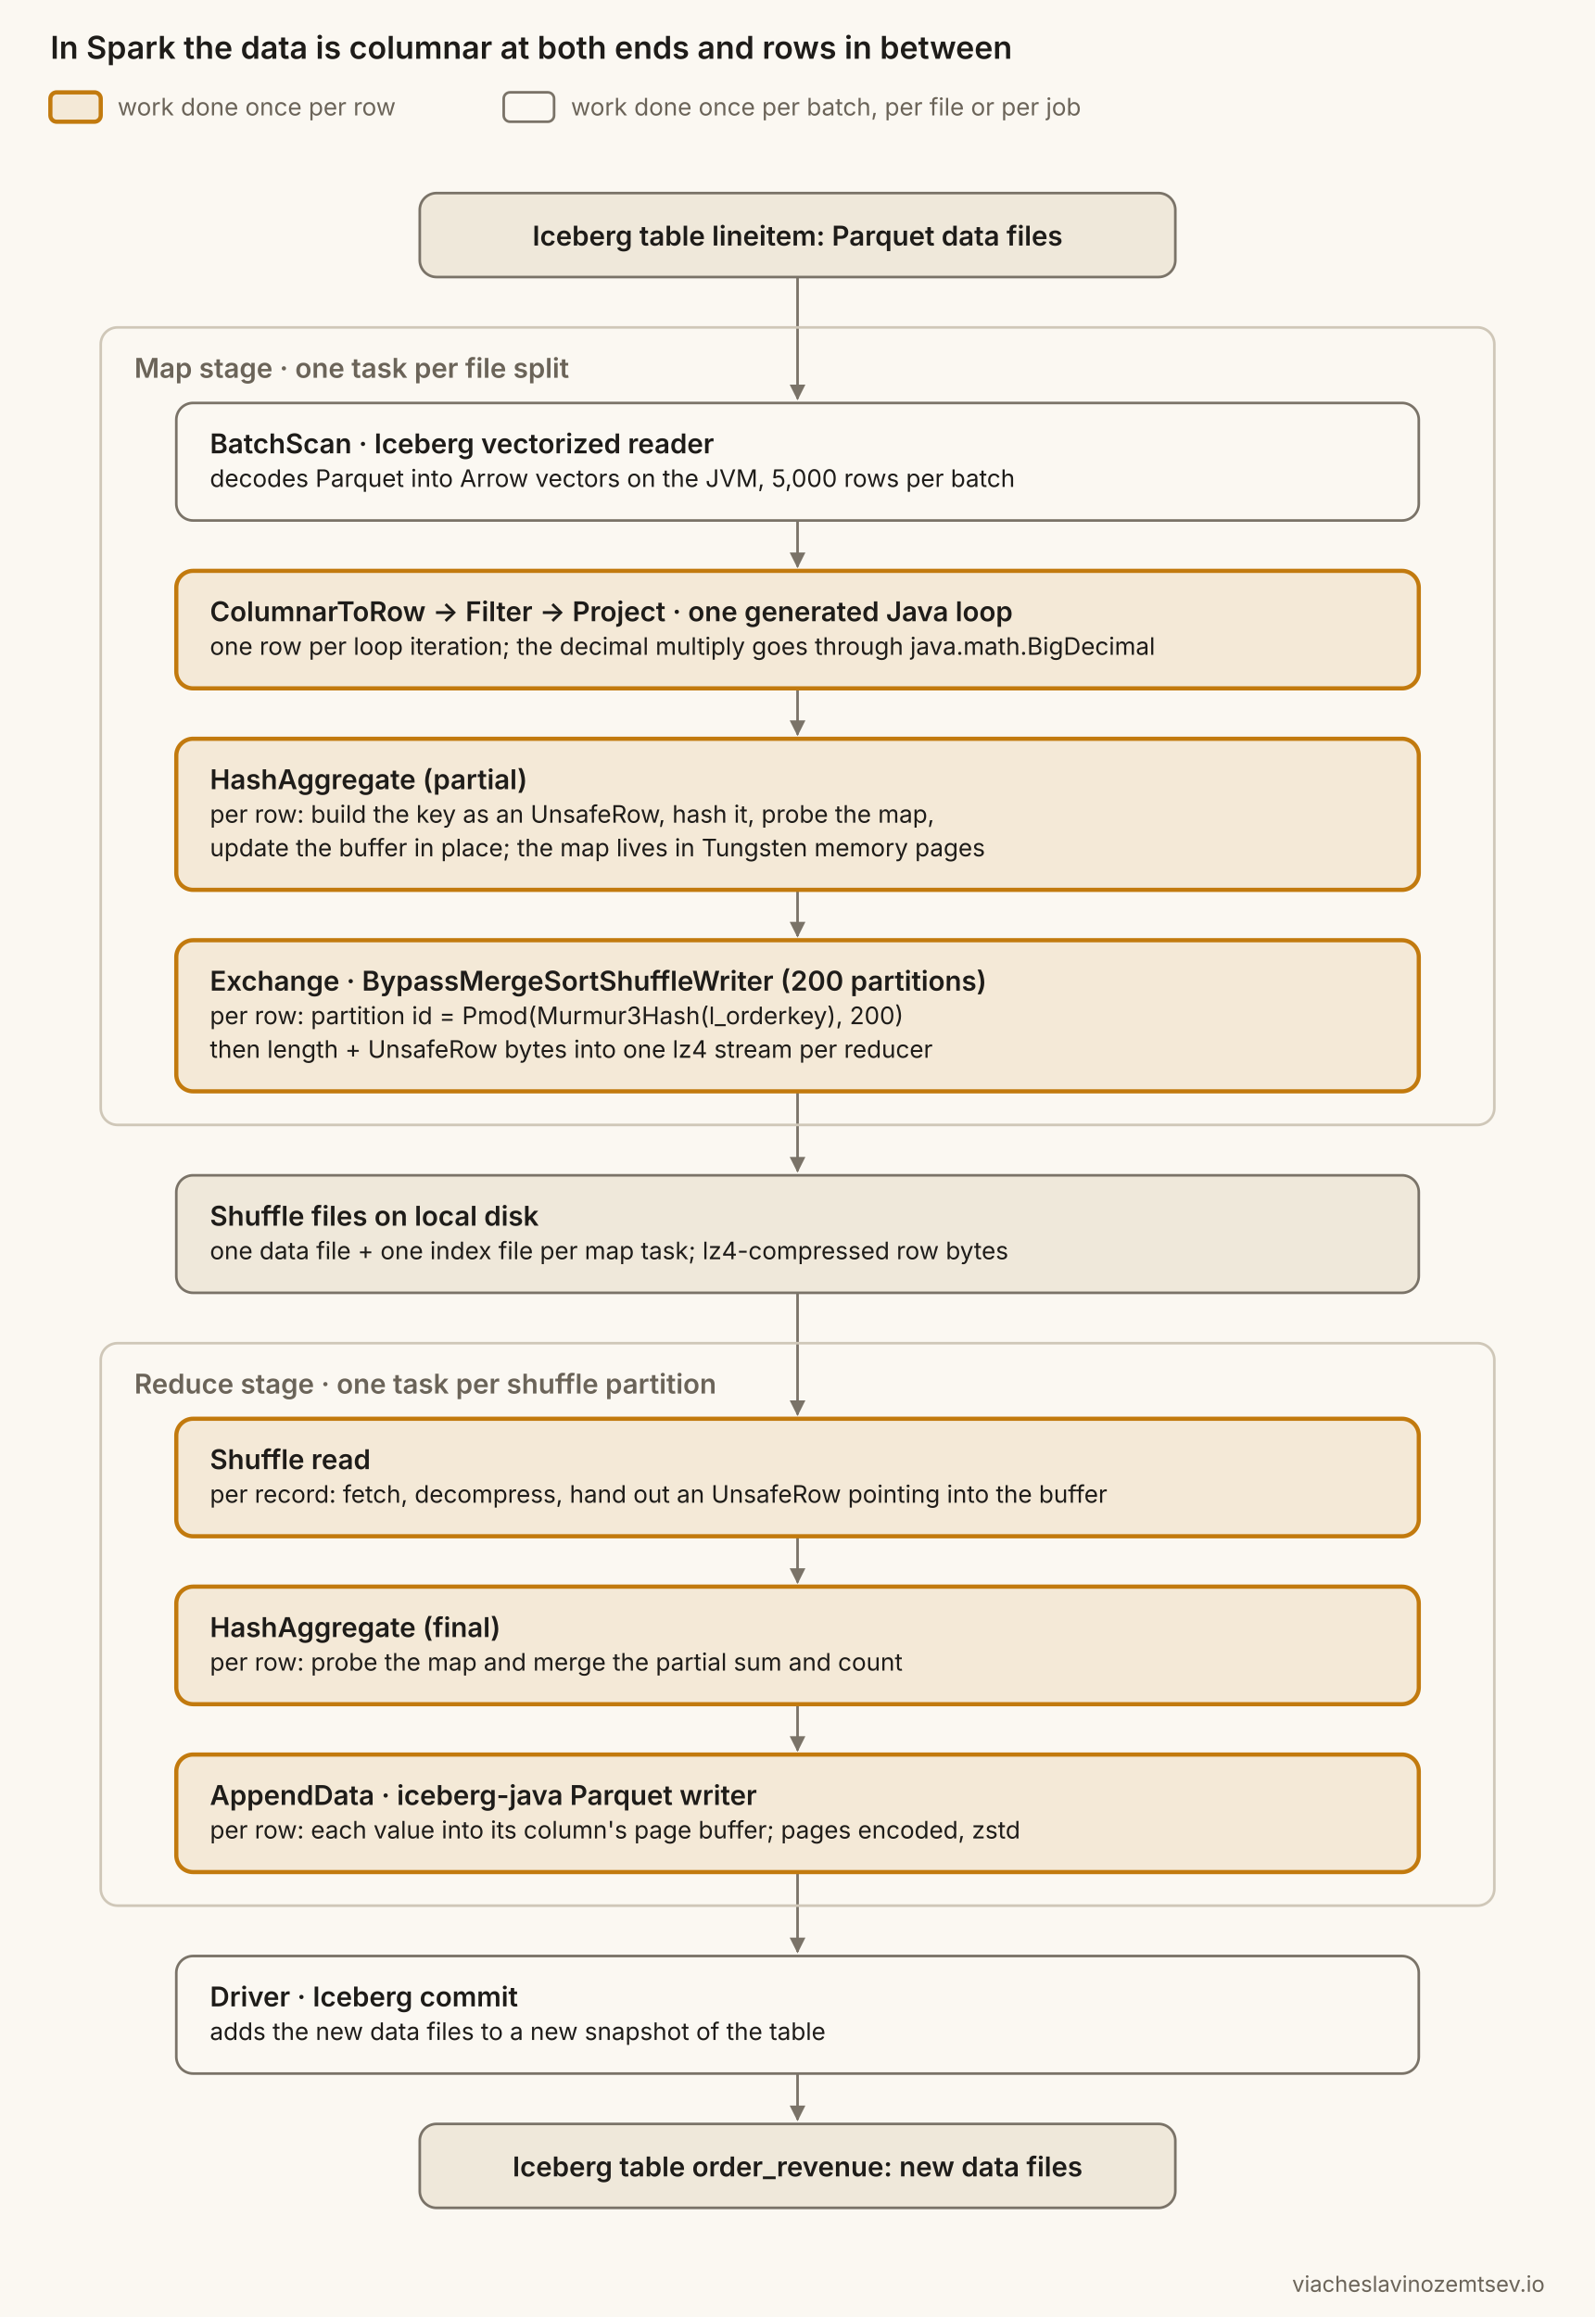
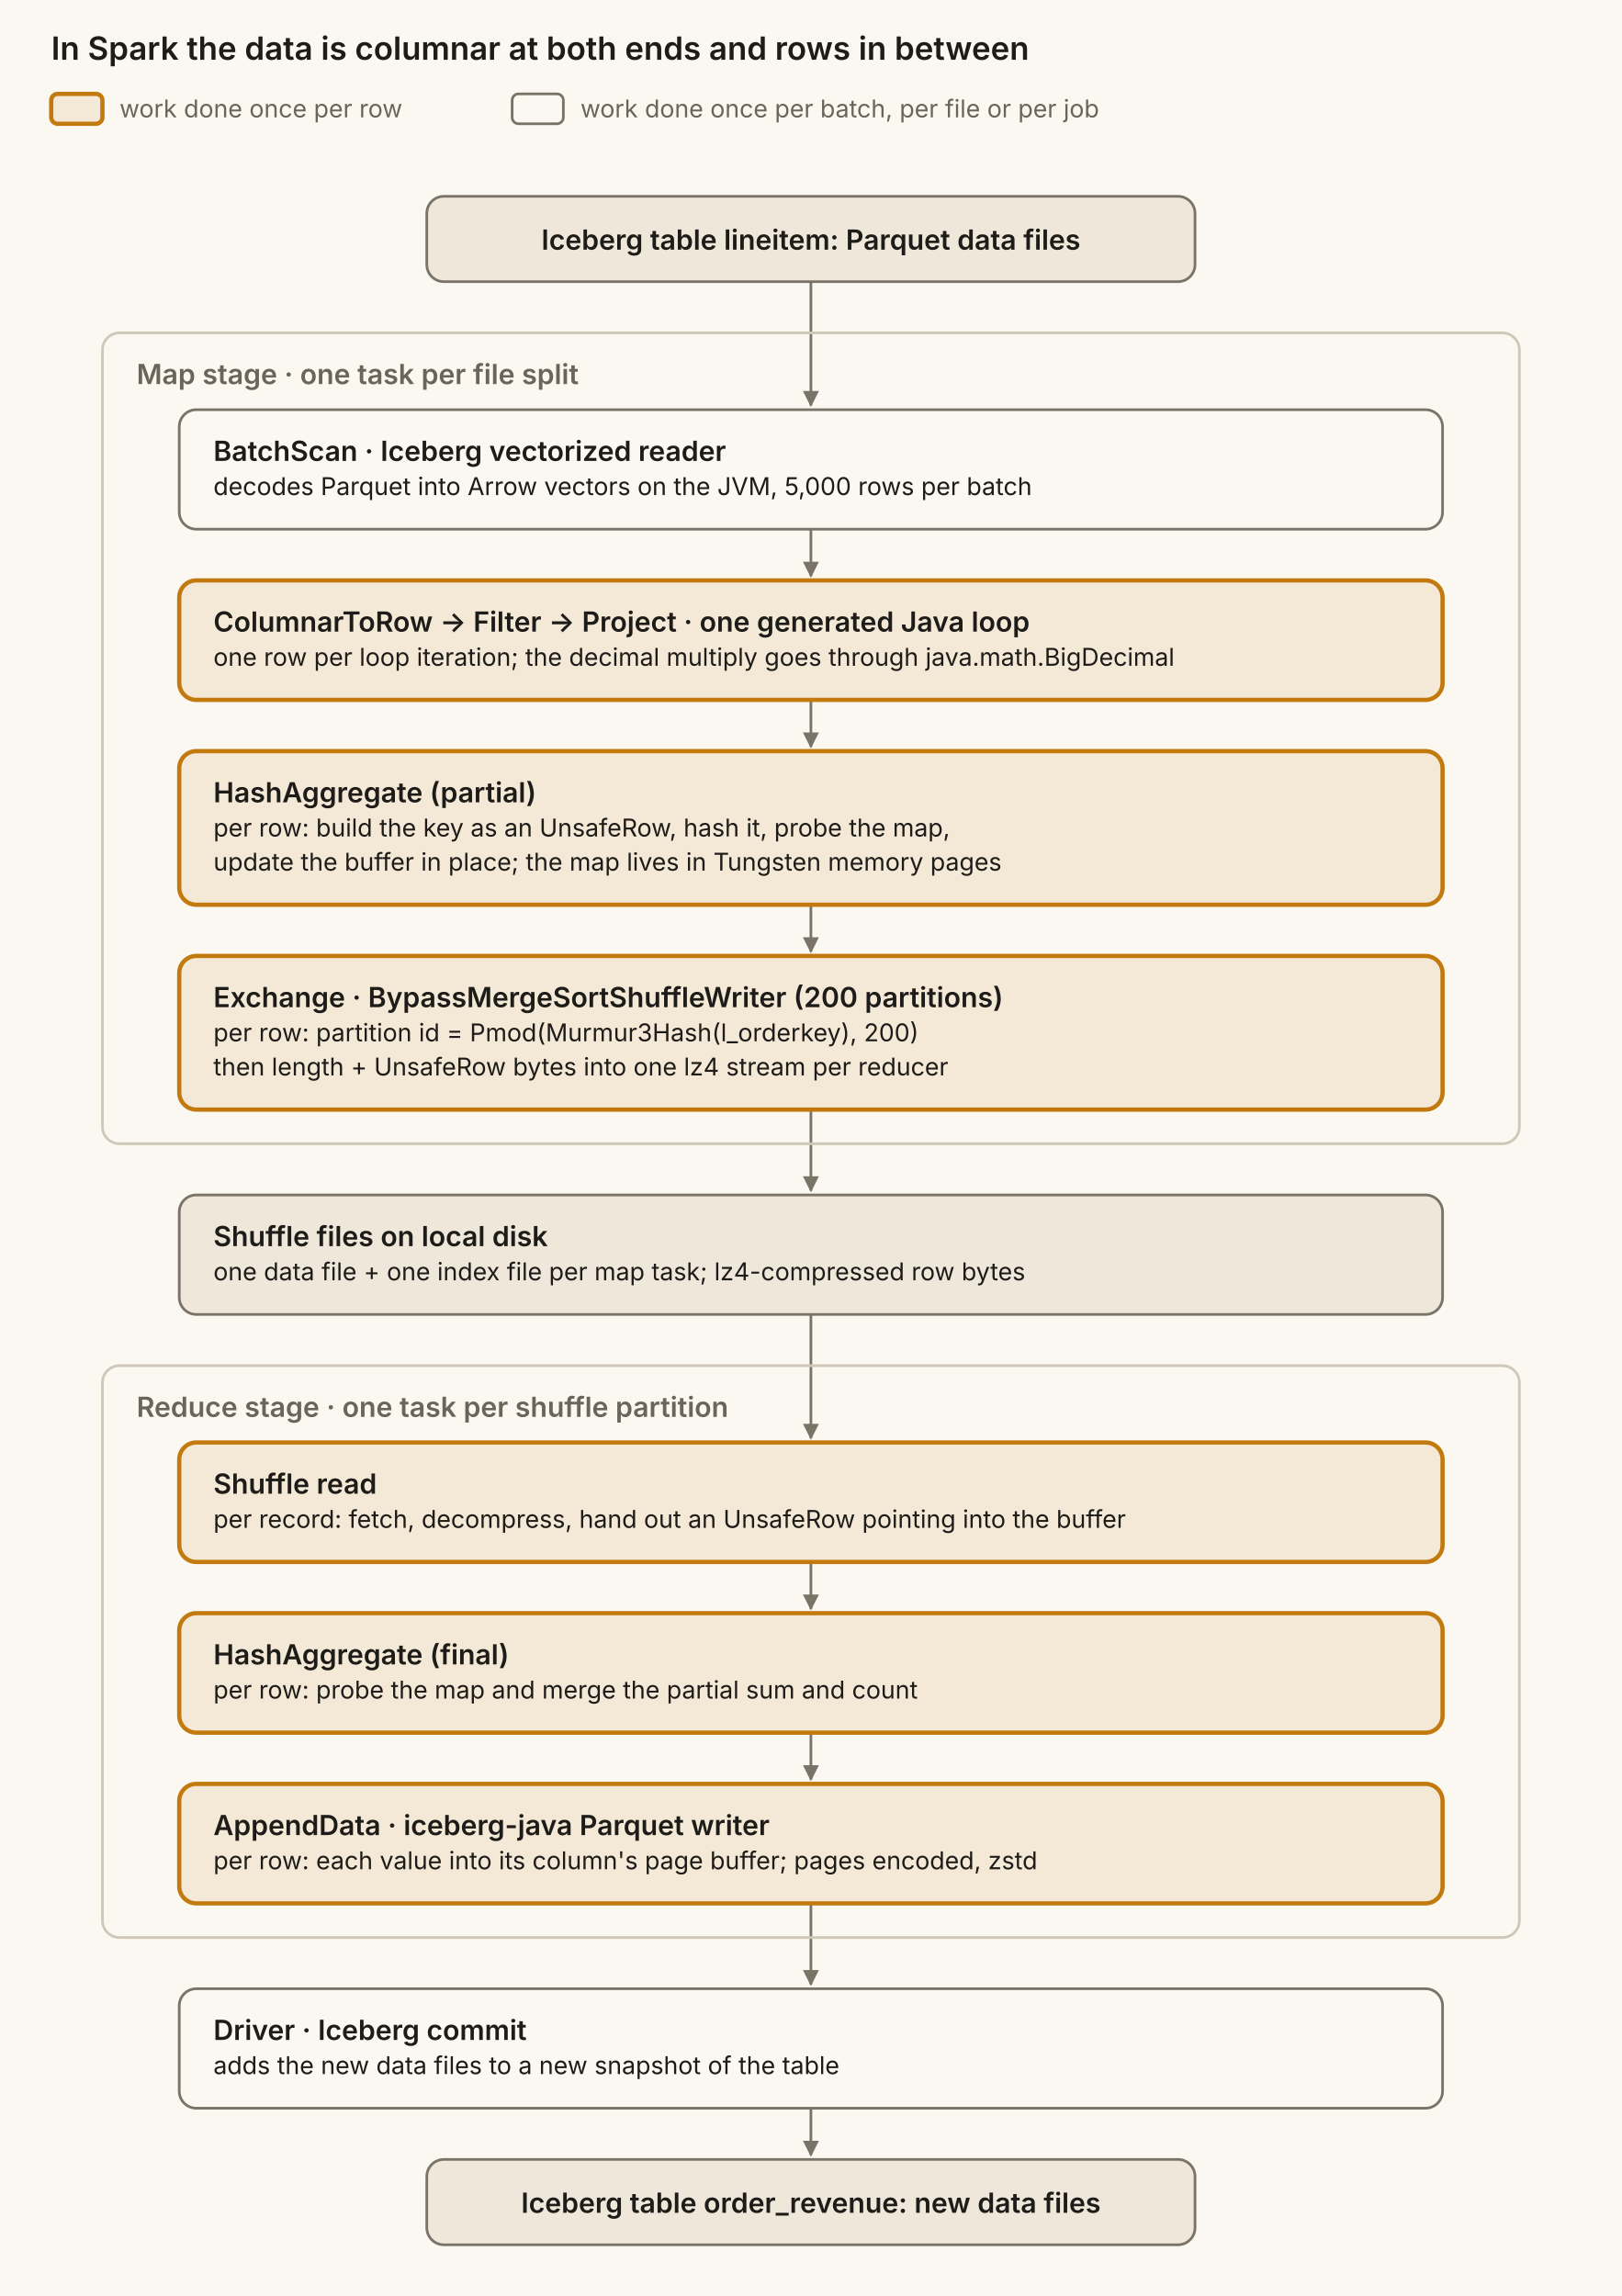
- <svg xmlns="http://www.w3.org/2000/svg" width="760" height="1104" viewBox="0 0 760 1104" role="img" aria-label="In Spark the data is columnar at both ends and rows in between" font-size="11.5" font-family="Inter, 'Helvetica Neue', Arial, sans-serif">
-   <rect id="paper" width="760" height="1104" fill="#FBF8F2" />
+ <svg xmlns="http://www.w3.org/2000/svg" width="760" height="1076" viewBox="0 0 760 1076" role="img" aria-label="In Spark the data is columnar at both ends and rows in between" font-size="11.5" font-family="Inter, 'Helvetica Neue', Arial, sans-serif">
+   <rect id="paper" width="760" height="1076" fill="#FBF8F2" />
  <defs>
    <marker id="sp-arrow" viewBox="0 0 10 10" refX="9" refY="5" markerWidth="6" markerHeight="6" orient="auto-start-reverse">
      <path d="M0 0L10 5L0 10z" fill="#7A7368" />
    </marker>
  </defs>
  <text x="24" y="28" font-size="15" font-weight="600" fill="#1E1C19">In Spark the data is columnar at both ends and rows in between</text>
  <g id="legend">
    <rect x="24" y="44" width="24" height="14" rx="3" fill="#C27A0E" fill-opacity="0.12" stroke="#C27A0E" stroke-width="2" />
    <text x="56" y="55" fill="#6B6459">work done once per row</text>
    <rect x="240" y="44" width="24" height="14" rx="3" fill="none" stroke="#7A7368" stroke-width="1.25" />
    <text x="272" y="55" fill="#6B6459">work done once per batch, per file or per job</text>
  </g>
  <g id="connectors" fill="none" stroke="#7A7368" stroke-width="1.25">
    <path d="M380 132V190" marker-end="url(#sp-arrow)" />
    <path d="M380 248V270" marker-end="url(#sp-arrow)" />
    <path d="M380 328V350" marker-end="url(#sp-arrow)" />
    <path d="M380 424V446" marker-end="url(#sp-arrow)" />
    <path d="M380 520V558" marker-end="url(#sp-arrow)" />
    <path d="M380 616V674" marker-end="url(#sp-arrow)" />
    <path d="M380 732V754" marker-end="url(#sp-arrow)" />
    <path d="M380 812V834" marker-end="url(#sp-arrow)" />
    <path d="M380 892V930" marker-end="url(#sp-arrow)" />
    <path d="M380 988V1010" marker-end="url(#sp-arrow)" />
  </g>
  <g id="source-table">
    <rect x="200" y="92" width="360" height="40" rx="8" fill="#EFE8DA" stroke="#7A7368" stroke-width="1.25" />
    <text x="380" y="117" text-anchor="middle" font-size="13" font-weight="600" fill="#1E1C19">Iceberg table lineitem: Parquet data files</text>
  </g>
  <g id="map-stage">
    <rect x="48" y="156" width="664" height="380" rx="8" fill="none" stroke="#CFC7B8" stroke-width="1.25" />
    <text x="64" y="180" font-size="13" font-weight="600" fill="#6B6459">Map stage · one task per file split</text>
  </g>
  <g id="step-scan">
    <rect x="84" y="192" width="592" height="56" rx="8" fill="none" fill-opacity="1" stroke="#7A7368" stroke-width="1.25" />
    <text x="100" y="216" font-size="13" font-weight="600" fill="#1E1C19">BatchScan · Iceberg vectorized reader</text>
    <text x="100" y="232" fill="#1E1C19">decodes Parquet into Arrow vectors on the JVM, 5,000 rows per batch</text>
  </g>
  <g id="step-codegen">
    <rect x="84" y="272" width="592" height="56" rx="8" fill="#C27A0E" fill-opacity="0.12" stroke="#C27A0E" stroke-width="2" />
    <text x="100" y="296" font-size="13" font-weight="600" fill="#1E1C19">ColumnarToRow → Filter → Project · one generated Java loop</text>
    <text x="100" y="312" fill="#1E1C19">one row per loop iteration; the decimal multiply goes through java.math.BigDecimal</text>
  </g>
  <g id="step-partial-agg">
    <rect x="84" y="352" width="592" height="72" rx="8" fill="#C27A0E" fill-opacity="0.12" stroke="#C27A0E" stroke-width="2" />
    <text x="100" y="376" font-size="13" font-weight="600" fill="#1E1C19">HashAggregate (partial)</text>
    <text x="100" y="392" fill="#1E1C19">per row: build the key as an UnsafeRow, hash it, probe the map,</text>
    <text x="100" y="408" fill="#1E1C19">update the buffer in place; the map lives in Tungsten memory pages</text>
  </g>
  <g id="step-shuffle-write">
    <rect x="84" y="448" width="592" height="72" rx="8" fill="#C27A0E" fill-opacity="0.12" stroke="#C27A0E" stroke-width="2" />
    <text x="100" y="472" font-size="13" font-weight="600" fill="#1E1C19">Exchange · BypassMergeSortShuffleWriter (200 partitions)</text>
    <text x="100" y="488" fill="#1E1C19">per row: partition id = Pmod(Murmur3Hash(l_orderkey), 200)</text>
    <text x="100" y="504" fill="#1E1C19">then length + UnsafeRow bytes into one lz4 stream per reducer</text>
  </g>
  <g id="shuffle-files">
    <rect x="84" y="560" width="592" height="56" rx="8" fill="#EFE8DA" stroke="#7A7368" stroke-width="1.25" />
    <text x="100" y="584" font-size="13" font-weight="600" fill="#1E1C19">Shuffle files on local disk</text>
    <text x="100" y="600" fill="#1E1C19">one data file + one index file per map task; lz4-compressed row bytes</text>
  </g>
  <g id="reduce-stage">
    <rect x="48" y="640" width="664" height="268" rx="8" fill="none" stroke="#CFC7B8" stroke-width="1.25" />
    <text x="64" y="664" font-size="13" font-weight="600" fill="#6B6459">Reduce stage · one task per shuffle partition</text>
  </g>
  <g id="step-shuffle-read">
    <rect x="84" y="676" width="592" height="56" rx="8" fill="#C27A0E" fill-opacity="0.12" stroke="#C27A0E" stroke-width="2" />
    <text x="100" y="700" font-size="13" font-weight="600" fill="#1E1C19">Shuffle read</text>
    <text x="100" y="716" fill="#1E1C19">per record: fetch, decompress, hand out an UnsafeRow pointing into the buffer</text>
  </g>
  <g id="step-final-agg">
    <rect x="84" y="756" width="592" height="56" rx="8" fill="#C27A0E" fill-opacity="0.12" stroke="#C27A0E" stroke-width="2" />
    <text x="100" y="780" font-size="13" font-weight="600" fill="#1E1C19">HashAggregate (final)</text>
    <text x="100" y="796" fill="#1E1C19">per row: probe the map and merge the partial sum and count</text>
  </g>
  <g id="step-writer">
    <rect x="84" y="836" width="592" height="56" rx="8" fill="#C27A0E" fill-opacity="0.12" stroke="#C27A0E" stroke-width="2" />
    <text x="100" y="860" font-size="13" font-weight="600" fill="#1E1C19">AppendData · iceberg-java Parquet writer</text>
    <text x="100" y="876" fill="#1E1C19">per row: each value into its column's page buffer; pages encoded, zstd</text>
  </g>
  <g id="driver-commit">
    <rect x="84" y="932" width="592" height="56" rx="8" fill="none" fill-opacity="1" stroke="#7A7368" stroke-width="1.25" />
    <text x="100" y="956" font-size="13" font-weight="600" fill="#1E1C19">Driver · Iceberg commit</text>
    <text x="100" y="972" fill="#1E1C19">adds the new data files to a new snapshot of the table</text>
  </g>
  <g id="target-table">
    <rect x="200" y="1012" width="360" height="40" rx="8" fill="#EFE8DA" stroke="#7A7368" stroke-width="1.25" />
    <text x="380" y="1037" text-anchor="middle" font-size="13" font-weight="600" fill="#1E1C19">Iceberg table order_revenue: new data files</text>
  </g>
-   <text id="credit" x="736" y="1092" text-anchor="end" font-size="10.5" fill="#6B6459">viacheslavinozemtsev.io</text>
</svg>
